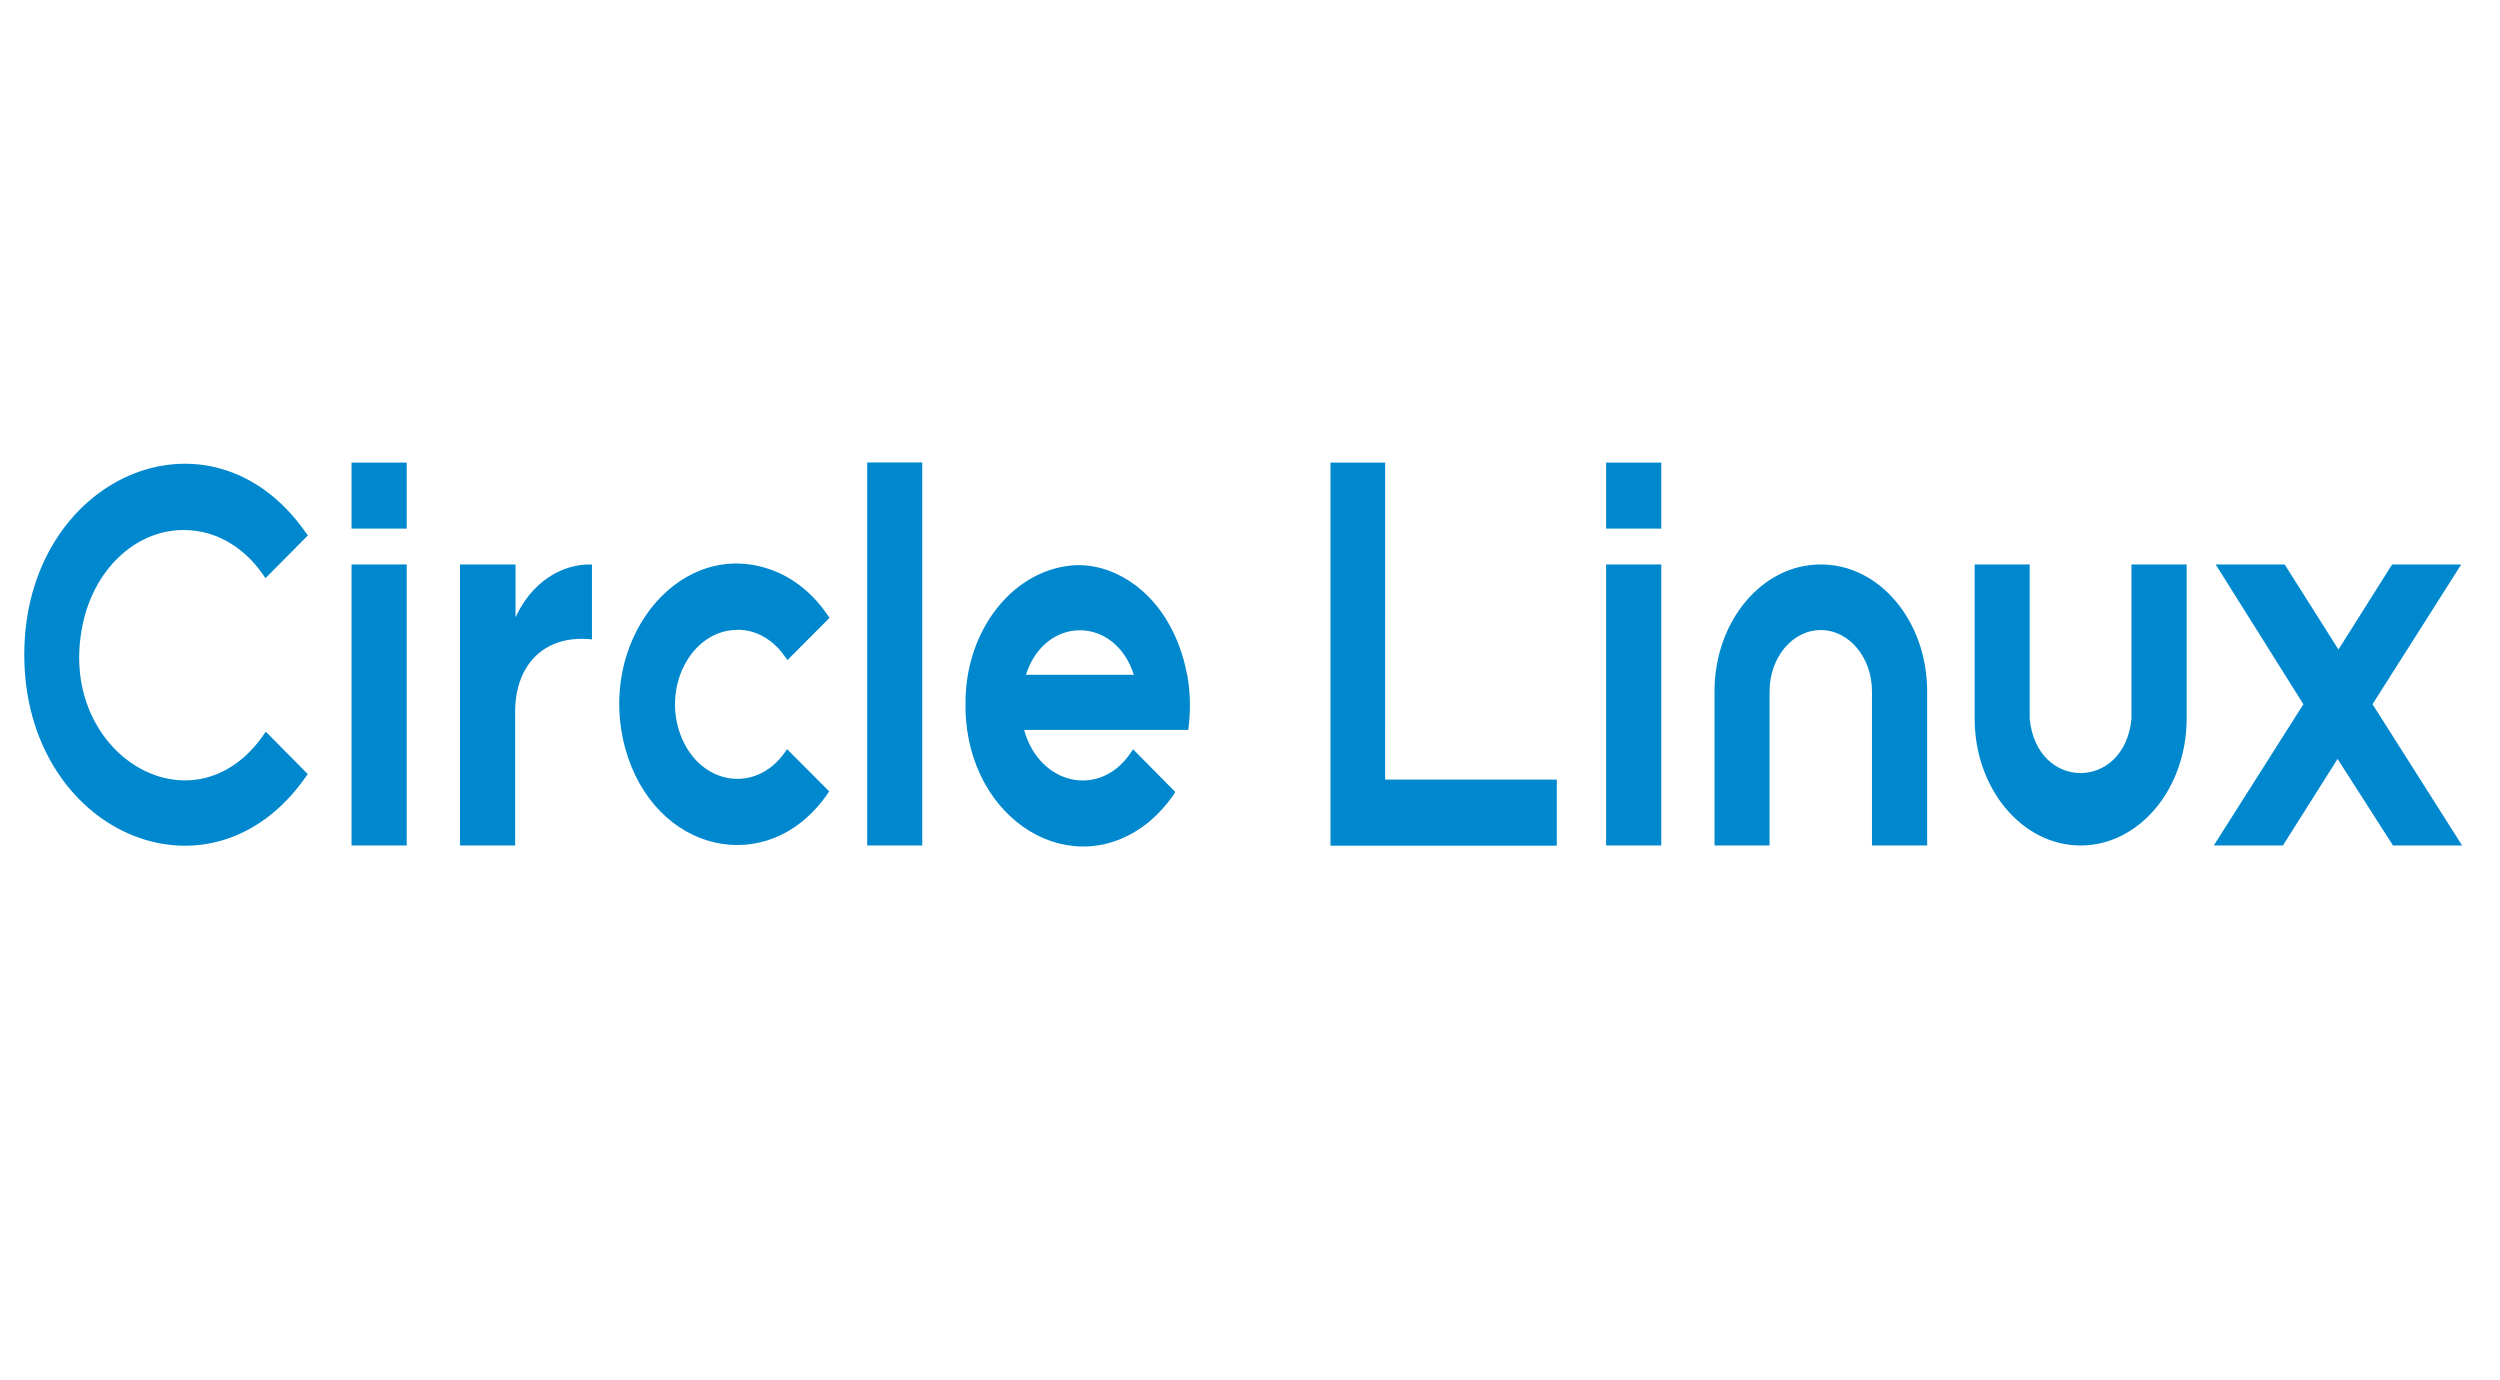
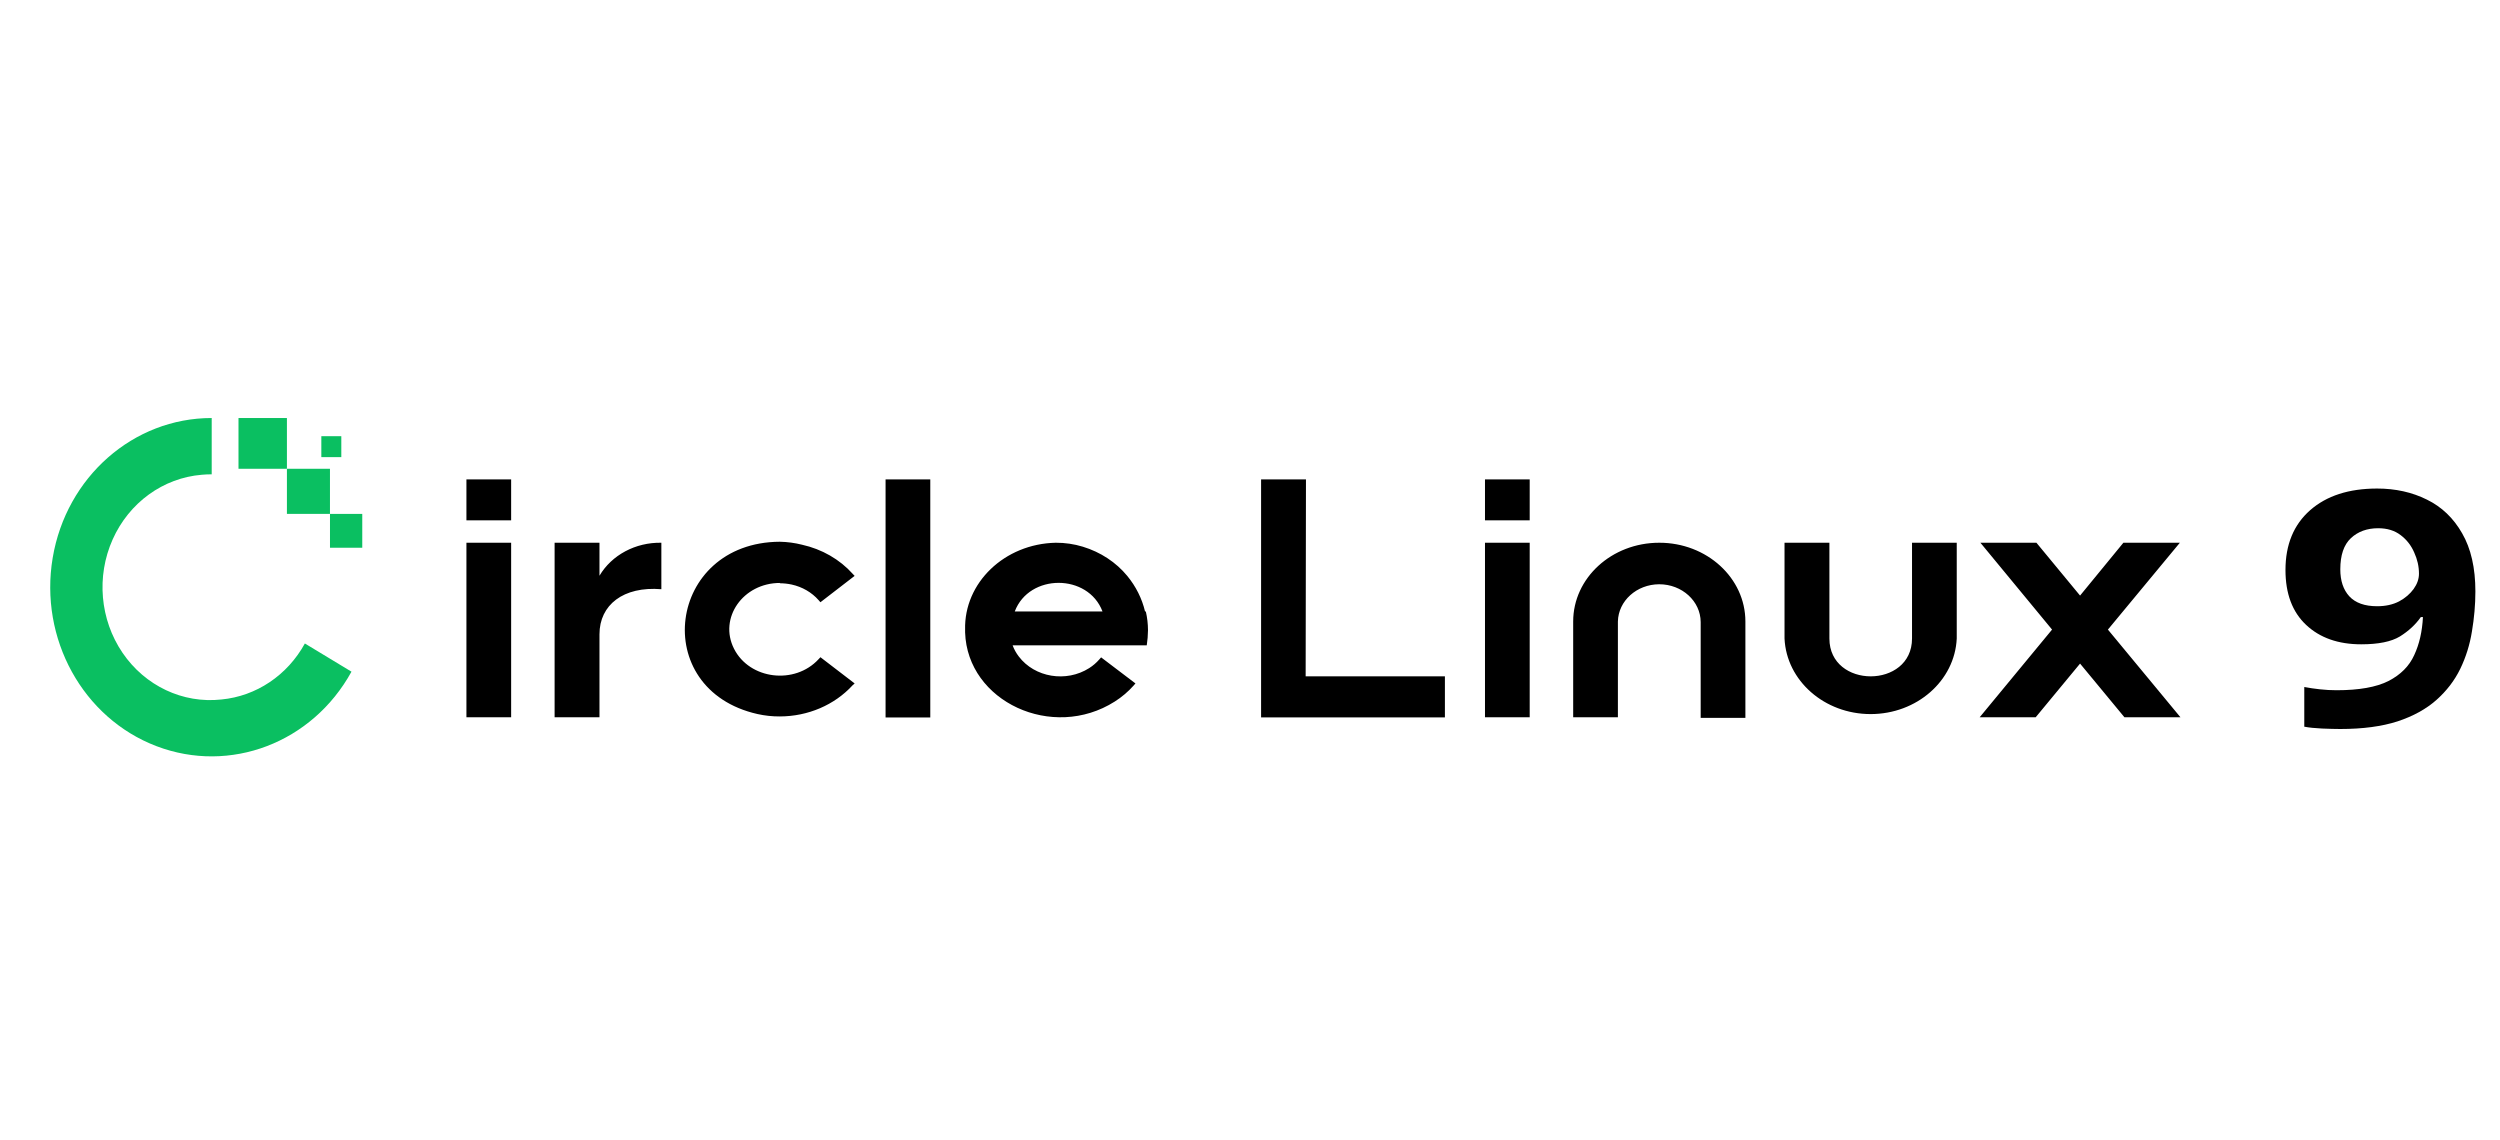
- <svg xmlns="http://www.w3.org/2000/svg" id="svg8" viewBox="0 0 232 128" version="1.1">
-   <defs id="defs4">
-     <style id="style2">.cls-1{fill:none;}.cls-2{fill:#0088ce;}</style>
+ <svg xmlns="http://www.w3.org/2000/svg" id="logo" viewBox="0 0 158 72" version="1.1">
+   <defs id="defs573">
+     <style id="style571">.cls-1{fill:none;}</style>
+     <style id="style879">.cls-1{fill:none;}.cls-2{fill:#0abf61;}</style>
  </defs>
-   <rect class="cls-1" width="232" height="128" id="rect8" />
-   <path class="cls-2" d="M 7.653,58.057 C 5.22,69.957 17.894,77.617 24.45,68.209 l 0.214,-0.313 3.897,3.939 -0.214,0.299 C 19.475,84.779 2.253,77.268 2.253,60.759 c 0,-16.509 17.222,-24.02 26.094,-11.375 l 0.226,0.299 -3.932,3.967 -0.226,-0.313 c -1.309,-1.91 -3.102,-3.257 -5.108,-3.839 -0.744,-0.209 -1.505,-0.314 -2.269,-0.313 -4.467,-4.16e-4 -8.351,3.671 -9.385,8.873 z m 60.765,0.384 c 0.46,-0.002 0.918,0.06 1.366,0.185 1.211,0.354 2.292,1.173 3.077,2.332 l 0.214,0.299 3.908,-3.924 -0.214,-0.299 c -1.482,-2.171 -3.519,-3.7 -5.797,-4.351 -8.309,-2.432 -15.615,7.009 -12.955,16.739 2.66,9.73 13.217,12.174 18.717,4.333 l 0.214,-0.313 -3.908,-3.924 -0.214,0.313 c -2.725,3.853 -7.87,3.022 -9.644,-1.557 -1.774,-4.58 1.019,-9.817 5.237,-9.818 z M 32.624,49.056 h 5.12 v -6.128 h -5.12 z m 0,29.405 h 5.12 V 52.384 H 32.624 Z M 149.045,49.056 h 5.12 v -6.128 h -5.12 z m 0,29.405 h 5.12 V 52.384 h -5.12 z m -68.57,0 h 5.108 V 42.914 h -5.108 z M 110.175,62.621 c 0.168,0.934 0.252,1.888 0.249,2.844 -0.003,0.762 -0.055,1.522 -0.154,2.275 H 95.04 c 1.429,5.157 7.07,6.357 9.896,2.104 l 0.214,-0.313 3.92,3.967 -0.202,0.313 c -0.636,0.909 -1.366,1.717 -2.174,2.403 -7.102,5.893 -16.834,0.016 -17.095,-10.323 v -0.398 c -0.12,-7.036 4.529,-12.867 10.407,-13.053 1.054,-0.002 2.101,0.2 3.101,0.597 2.022,0.805 3.791,2.327 5.073,4.365 0.967,1.554 1.643,3.338 1.984,5.233 z m -4.954,0 c -1.752,-5.509 -8.263,-5.509 -10.015,0 z M 47.842,57.289 v -4.906 h -5.156 v 26.078 h 5.12 V 66.048 c 0,-4.365 2.72,-7.195 7.128,-6.711 v -6.953 c -2.956,-0.09 -5.703,1.818 -7.104,4.934 z m 80.699,-14.361 h -5.073 v 35.548 h 21.003 v -6.128 h -15.931 z m 40.391,9.456 v 0 c -5.428,0.008 -9.825,5.277 -9.825,11.773 v 14.304 h 5.108 V 64.157 c 0,-3.141 2.127,-5.688 4.752,-5.688 v 0 c 2.624,0 4.752,2.546 4.752,5.688 v 14.304 h 5.12 V 64.157 c 1.8e-4,-6.541 -4.455,-11.829 -9.92,-11.773 z m 28.868,14.304 c -0.632,6.737 -8.812,6.737 -9.444,0 V 52.384 h -5.108 V 66.688 c 0,6.502 4.404,11.773 9.836,11.773 5.433,0 9.836,-5.271 9.836,-11.773 V 52.384 h -5.12 z m 30.602,-14.304 h -6.415 l -4.978,7.892 -4.989,-7.892 h -6.403 l 8.138,12.968 -8.316,13.11 h 6.415 l 5.073,-8.034 5.144,8.034 h 6.415 l -8.316,-13.11 z" id="path10" style="fill:#0088ce;stroke-width:1.3" />
+   <rect class="cls-1" width="158" height="72" id="rect577" />
+   <path d="m 49.28,36.862 c 0.254,7.96e-4 0.506,0.028 0.753,0.081 0.67,0.147 1.269,0.494 1.701,0.985 l 0.117,0.134 2.161,-1.666 -0.117,-0.125 c -0.822,-0.918 -1.948,-1.565 -3.207,-1.845 -0.459,-0.116 -0.932,-0.179 -1.408,-0.188 -7.103,0.041 -8.304,9.33 -1.408,10.889 0.464,0.104 0.94,0.155 1.418,0.152 1.769,-0.004 3.447,-0.721 4.586,-1.961 l 0.137,-0.125 -2.161,-1.657 -0.117,0.125 c -1.509,1.636 -4.363,1.284 -5.345,-0.66 -0.982,-1.943 0.571,-4.163 2.91,-4.158 z M 29.478,32.886 h 2.826 v -2.588 h -2.826 z m 0,12.447 h 2.826 V 34.301 H 29.478 Z M 93.851,32.886 h 2.826 v -2.588 h -2.826 z m 0,12.447 h 2.826 V 34.301 h -2.826 z m -37.883,0.009 h 2.826 V 30.298 h -2.826 z m 16.448,-6.698 c 0.09,0.389 0.135,0.785 0.137,1.182 -0.003,0.321 -0.029,0.641 -0.078,0.958 h -8.478 c 0.093,0.252 0.224,0.49 0.391,0.707 1.007,1.327 2.999,1.656 4.449,0.734 0.24,-0.153 0.454,-0.337 0.636,-0.546 l 0.117,-0.134 2.171,1.648 -0.117,0.134 c -0.344,0.387 -0.745,0.728 -1.193,1.012 -3.929,2.497 -9.316,0.008 -9.456,-4.37 v -0.17 c -0.076,-2.968 2.49,-5.43 5.73,-5.498 0.582,-0.003 1.16,0.082 1.711,0.251 1.118,0.34 2.097,0.983 2.806,1.845 0.548,0.666 0.932,1.433 1.125,2.248 z m -2.738,0 c -0.911,-2.41 -4.634,-2.41 -5.545,0 z M 37.887,36.387 v -2.086 h -2.836 v 11.032 h 2.836 v -5.247 c 0,-1.854 1.506,-3.045 3.911,-2.848 v -2.937 c -1.628,-0.031 -3.138,0.774 -3.911,2.086 z m 44.65,-6.089 H 79.701 v 15.043 h 11.617 v -2.597 h -8.801 z m 22.325,4.003 v 0 c -3.003,0 -5.437,2.229 -5.437,4.979 v 6.053 h 2.826 v -6.053 c 0.027,-1.304 1.186,-2.35 2.611,-2.355 v 0 c 1.444,-9e-6 2.615,1.069 2.621,2.391 v 6.053 h 2.826 v -6.089 c 0,-2.753 -2.44,-4.984 -5.447,-4.979 z m 15.978,6.053 c 0,3.188 -5.222,3.188 -5.222,0 v -6.053 h -2.836 v 6.053 c 0.124,2.67 2.523,4.776 5.442,4.776 2.918,0 5.318,-2.106 5.442,-4.776 v -6.053 h -2.826 z m 16.927,-6.053 h -3.569 l -2.738,3.34 -2.758,-3.34 h -3.54 l 4.528,5.489 -4.576,5.543 h 3.54 l 2.806,-3.394 2.806,3.394 h 3.54 l -4.586,-5.543 z" id="path579" style="stroke-width:0.936" />
+   <text xml:space="preserve" style="font-style:normal;font-variant:normal;font-weight:bold;font-stretch:normal;font-size:22.252px;line-height:1.25;font-family:sans-serif;-inkscape-font-specification:'sans-serif, Bold';font-variant-ligatures:normal;font-variant-caps:normal;font-variant-numeric:normal;font-feature-settings:normal;text-align:start;letter-spacing:0px;word-spacing:0px;writing-mode:lr-tb;text-anchor:start;fill:#000000;fill-opacity:1;stroke:none;stroke-width:0.556" x="134.106" y="49.137" id="text588" transform="scale(1.071336,0.9334143)">
+     <tspan id="tspan586" x="134.106" y="49.137" style="font-style:normal;font-variant:normal;font-weight:bold;font-stretch:normal;font-size:22.252px;font-family:sans-serif;-inkscape-font-specification:'sans-serif, Bold';font-variant-ligatures:normal;font-variant-caps:normal;font-variant-numeric:normal;font-feature-settings:normal;text-align:start;writing-mode:lr-tb;text-anchor:start;stroke-width:0.556">9</tspan>
+   </text>
+   <g id="g909" transform="matrix(0.1376676,0,0,0.1442786,1.33098,24.84793)">
+     <rect id="rect885" height="170" width="170" class="cls-1" x="0" y="0" style="fill:none" />
+     <rect id="rect887" height="22.23" width="22.23" y="10.89" x="99.82" class="cls-2" style="fill:#0abf61" />
+     <rect id="rect889" height="19.76" width="19.76" y="33.12" x="122.05" class="cls-2" style="fill:#0abf61" />
+     <rect id="rect891" height="9.17" width="9.17" y="18.85" x="137.85" class="cls-2" style="fill:#0abf61" />
+     <rect id="rect893" height="14.82" width="14.82" y="52.89" x="141.82" class="cls-2" style="fill:#0abf61" />
+     <path id="path895" d="M 92,134.18 A 49.43,49.43 0 1 1 83,35.74 c 1.52,-0.14 3,-0.19 4.52,-0.19 V 10.89 A 74.1,74.1 0 1 0 151.69,122 l -21.4,-12.35 A 49.32,49.32 0 0 1 92,134.18 Z" class="cls-2" style="fill:#0abf61" />
+   </g>
</svg>
